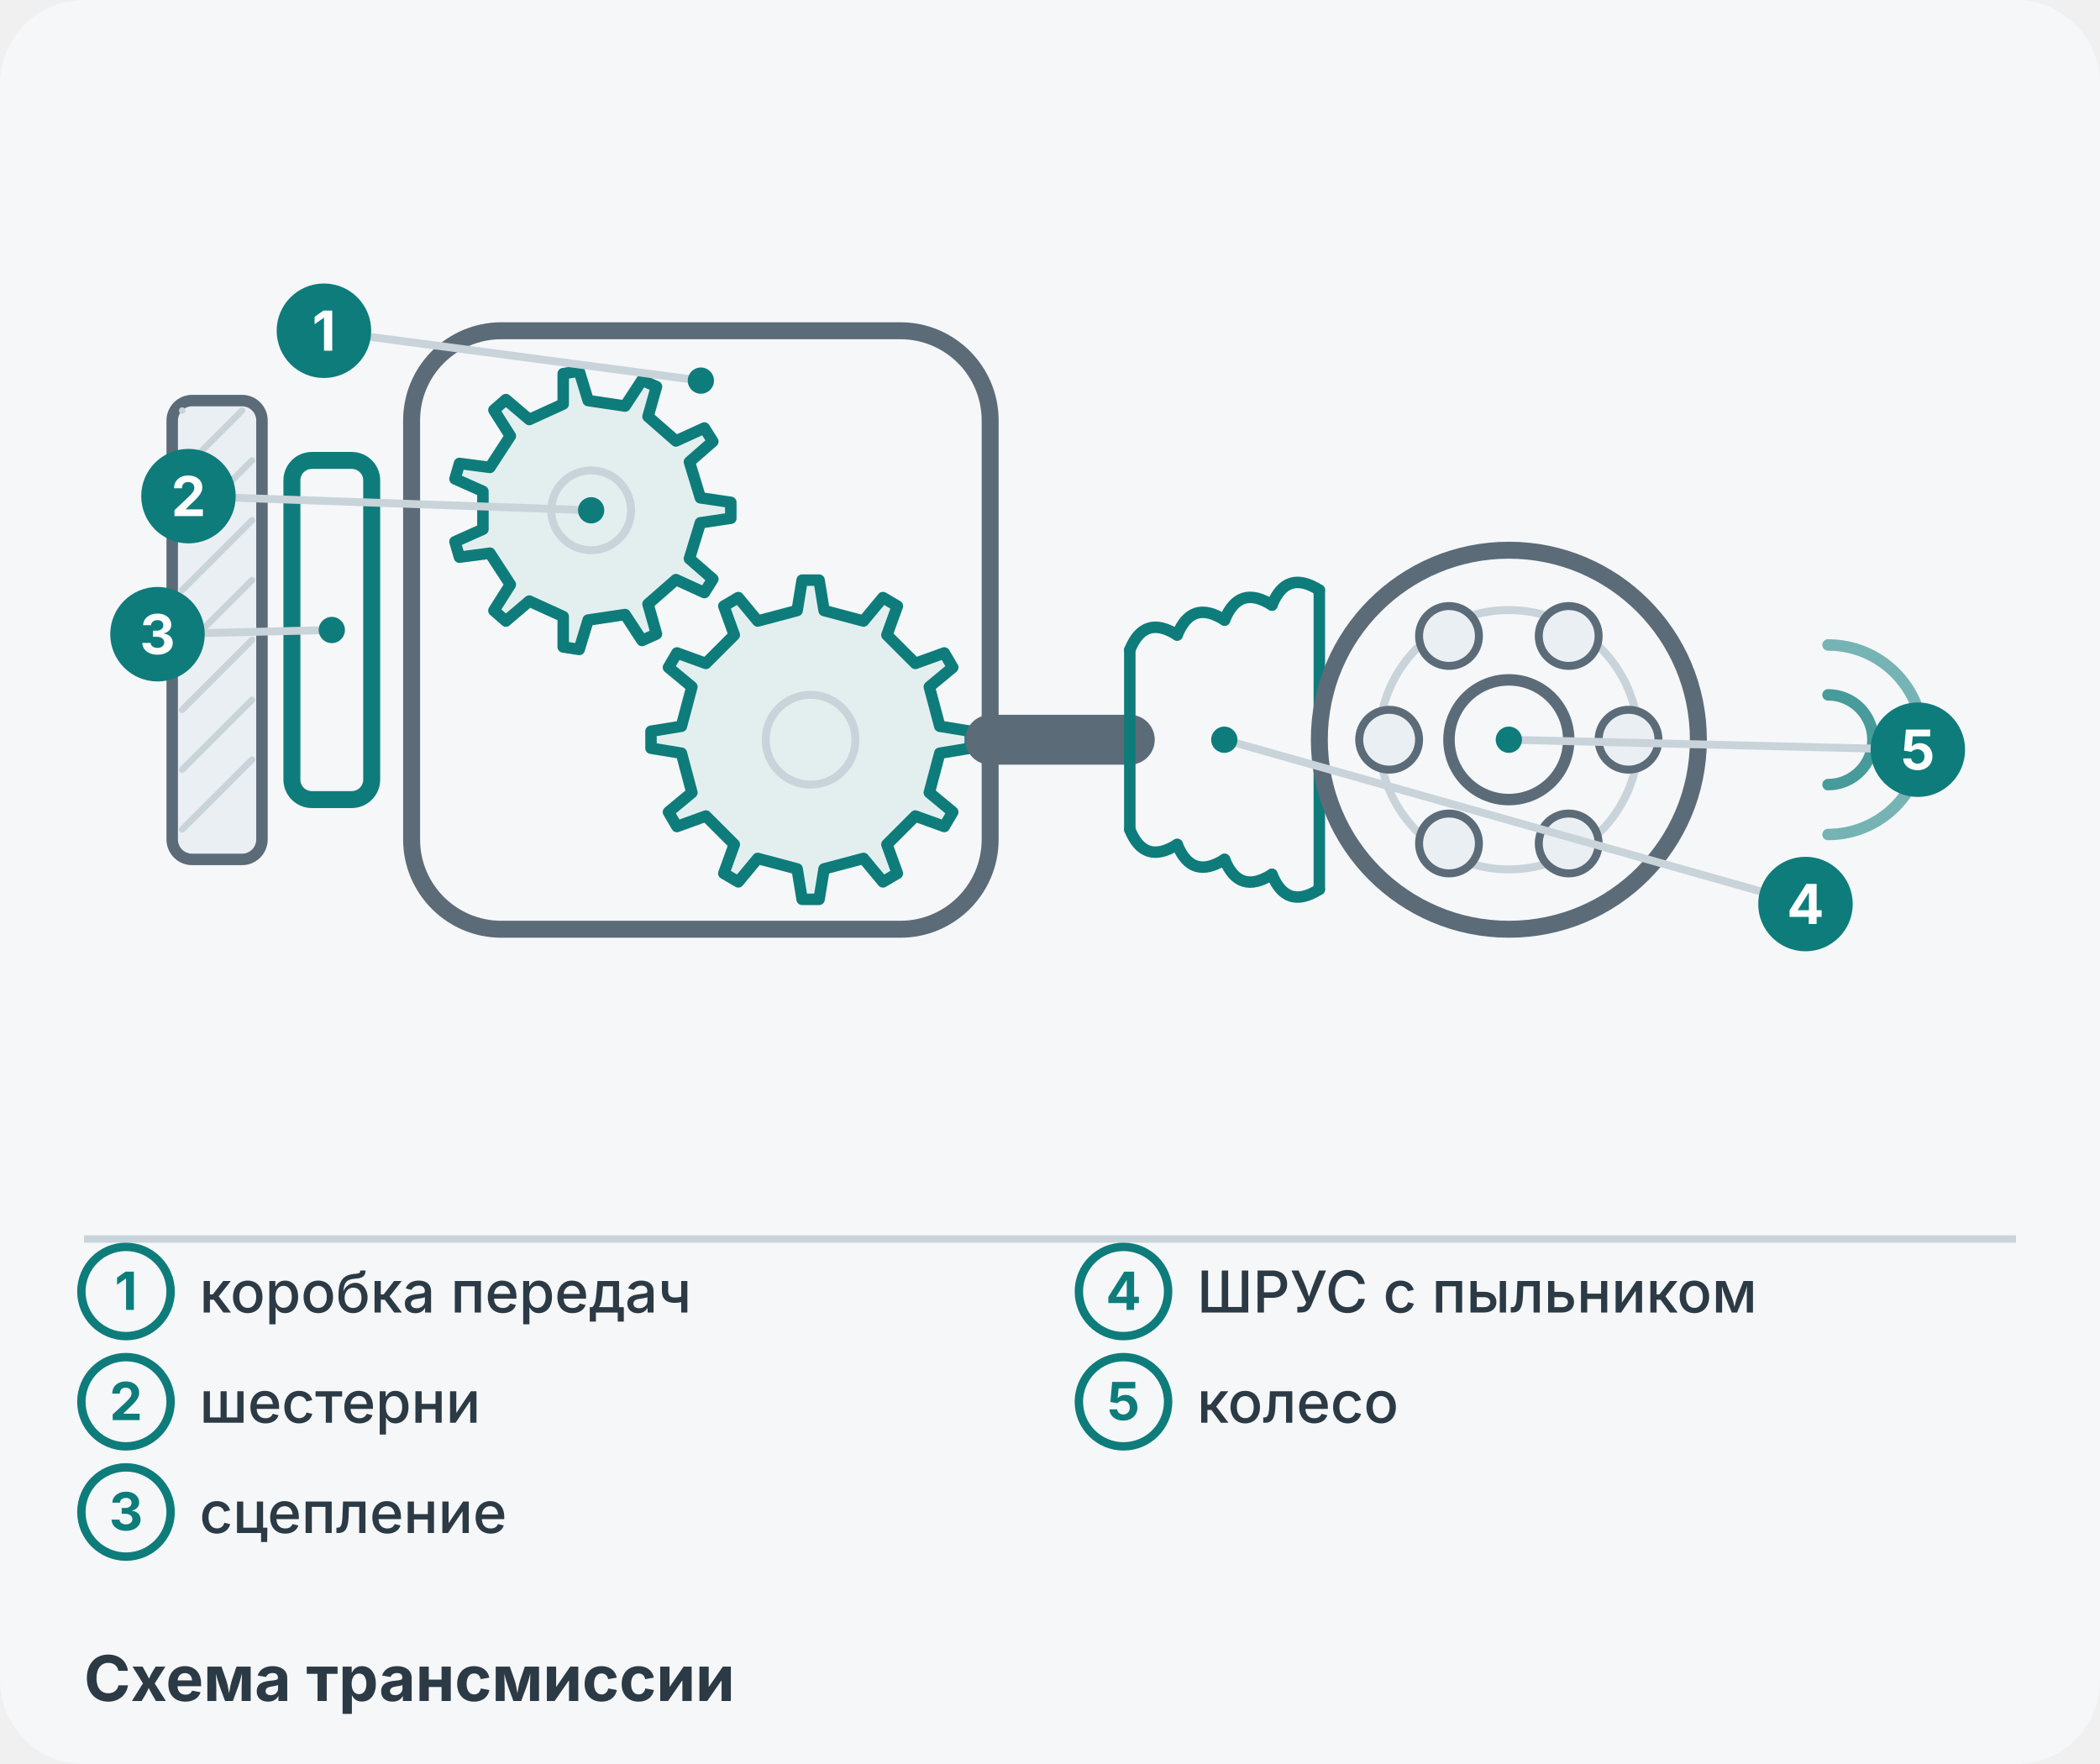
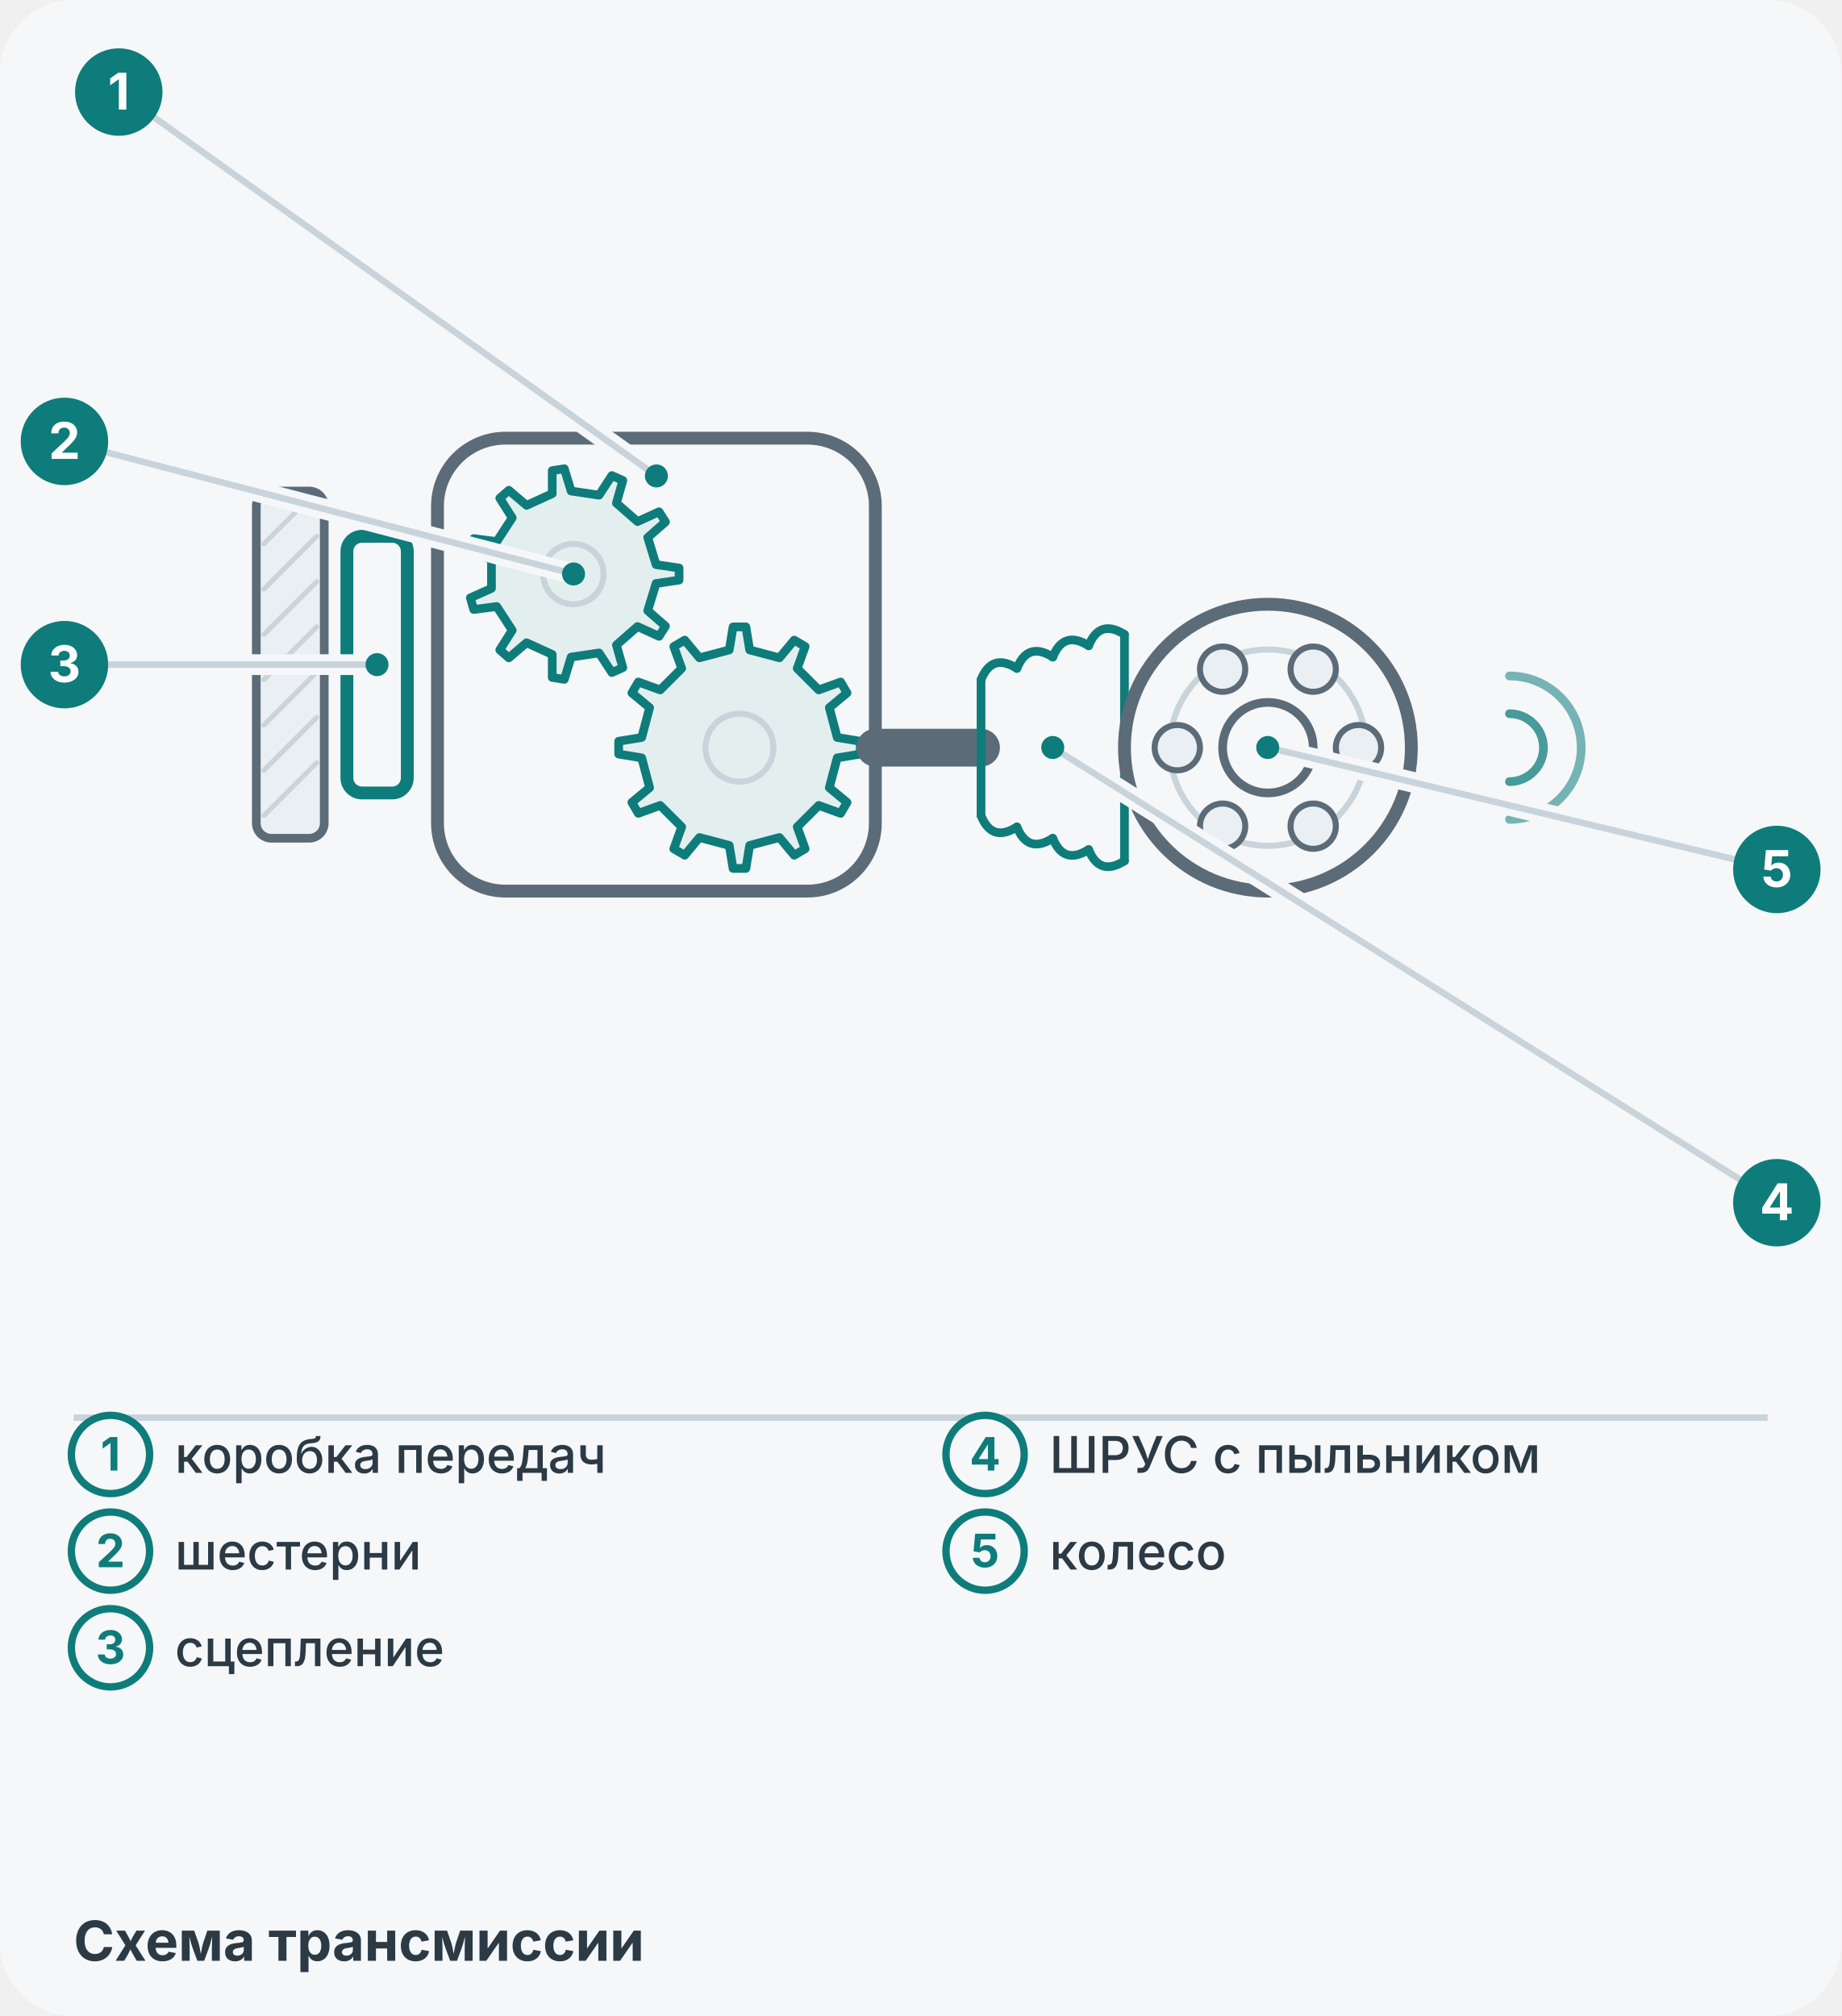
- <svg xmlns="http://www.w3.org/2000/svg" viewBox="0 0 400 336" role="img" aria-label="Схема трансмиссии">
-   <rect width="400" height="336" rx="16" fill="#F5F7F9" />
-   <g transform="translate(10,6) scale(0.95)">
+ <svg xmlns="http://www.w3.org/2000/svg" viewBox="0 0 400 438" role="img" aria-label="Схема трансмиссии">
+   <rect width="400" height="438" rx="16" fill="#F5F7F9" />
+   <g id="hl" />
+   <g transform="translate(36,46) scale(0.82)">
    <g fill="none" stroke-linecap="round" stroke-linejoin="round">
      <rect x="24.0" y="74.0" width="18.0" height="92.0" rx="4" stroke="#5C6B78" stroke-width="2.3" fill="#EAEFF3" />
      <path d="M 26.0 76.0 L 26.0 76.0" stroke="#C9D3DA" stroke-width="1.3" />
      <path d="M 38.0 76.0 L 26.0 88.0" stroke="#C9D3DA" stroke-width="1.3" />
      <path d="M 40.0 86.0 L 26.0 100.0" stroke="#C9D3DA" stroke-width="1.3" />
      <path d="M 40.0 98.0 L 26.0 112.0" stroke="#C9D3DA" stroke-width="1.3" />
      <path d="M 40.0 110.0 L 26.0 124.0" stroke="#C9D3DA" stroke-width="1.3" />
      <path d="M 40.0 122.0 L 26.0 136.0" stroke="#C9D3DA" stroke-width="1.3" />
      <path d="M 40.0 134.0 L 26.0 148.0" stroke="#C9D3DA" stroke-width="1.3" />
      <path d="M 40.0 146.0 L 26.0 160.0" stroke="#C9D3DA" stroke-width="1.3" />
      <rect x="48.0" y="86.0" width="16.0" height="68.0" rx="4" stroke="#0E7C7B" stroke-width="3.4" fill="none" />
      <rect x="72.0" y="60.0" width="116.0" height="120.0" rx="18" stroke="#5C6B78" stroke-width="3.4" fill="none" />
      <path d="M 129.9 93.5 L 136.0 94.4 L 136.0 97.6 L 129.9 98.5 L 127.7 105.7 L 132.4 109.8 L 130.7 112.5 L 125.0 109.9 L 119.4 114.8 L 121.1 120.8 L 118.2 122.1 L 114.8 116.9 L 107.4 118.0 L 105.6 123.9 L 102.4 123.4 L 102.4 117.3 L 95.6 114.2 L 90.9 118.2 L 88.5 116.1 L 91.8 110.9 L 87.7 104.6 L 81.6 105.4 L 80.7 102.3 L 86.3 99.8 L 86.3 92.2 L 80.7 89.7 L 81.6 86.6 L 87.7 87.4 L 91.8 81.1 L 88.5 75.9 L 90.9 73.8 L 95.6 77.8 L 102.4 74.7 L 102.4 68.6 L 105.6 68.1 L 107.4 74.0 L 114.8 75.1 L 118.2 69.9 L 121.1 71.2 L 119.4 77.2 L 125.0 82.1 L 130.7 79.5 L 132.4 82.2 L 127.7 86.3 Z" stroke="#0E7C7B" stroke-width="2.3" fill="#E3EFEF" />
      <circle cx="108.0" cy="96.0" r="8.0" stroke="#C9D3DA" stroke-width="1.6" fill="none" />
      <path d="M 177.9 139.3 L 184.0 140.3 L 184.0 143.7 L 177.9 144.7 L 175.8 152.6 L 180.5 156.5 L 178.8 159.4 L 173.0 157.3 L 167.3 163.0 L 169.4 168.8 L 166.5 170.5 L 162.6 165.8 L 154.7 167.9 L 153.7 174.0 L 150.3 174.0 L 149.3 167.9 L 141.4 165.8 L 137.5 170.5 L 134.6 168.8 L 136.7 163.0 L 131.0 157.3 L 125.2 159.4 L 123.5 156.5 L 128.2 152.6 L 126.1 144.7 L 120.0 143.7 L 120.0 140.3 L 126.1 139.3 L 128.2 131.4 L 123.5 127.5 L 125.2 124.6 L 131.0 126.7 L 136.7 121.0 L 134.6 115.2 L 137.5 113.5 L 141.4 118.2 L 149.3 116.1 L 150.3 110.0 L 153.7 110.0 L 154.7 116.1 L 162.6 118.2 L 166.5 113.5 L 169.4 115.2 L 167.3 121.0 L 173.0 126.7 L 178.8 124.6 L 180.5 127.5 L 175.8 131.4 Z" stroke="#0E7C7B" stroke-width="2.3" fill="#E3EFEF" />
      <circle cx="152.0" cy="142.0" r="9.0" stroke="#C9D3DA" stroke-width="1.6" fill="none" />
      <path d="M 188.0 142.0 L 216.0 142.0" stroke="#5C6B78" stroke-width="10.0" />
      <path d="M 216.0 124.0 Q 218.9 116.8 225.5 121.0" stroke="#0E7C7B" stroke-width="2.3" fill="none" />
      <path d="M 225.5 121.0 Q 228.4 113.8 235.0 118.0" stroke="#0E7C7B" stroke-width="2.3" fill="none" />
      <path d="M 235.0 118.0 Q 237.9 110.8 244.5 115.0" stroke="#0E7C7B" stroke-width="2.3" fill="none" />
      <path d="M 244.5 115.0 Q 247.4 107.8 254.0 112.0" stroke="#0E7C7B" stroke-width="2.3" fill="none" />
      <path d="M 216.0 160.0 Q 218.9 167.2 225.5 163.0" stroke="#0E7C7B" stroke-width="2.3" fill="none" />
      <path d="M 225.5 163.0 Q 228.4 170.2 235.0 166.0" stroke="#0E7C7B" stroke-width="2.3" fill="none" />
      <path d="M 235.0 166.0 Q 237.9 173.2 244.5 169.0" stroke="#0E7C7B" stroke-width="2.3" fill="none" />
      <path d="M 244.5 169.0 Q 247.4 176.2 254.0 172.0" stroke="#0E7C7B" stroke-width="2.3" fill="none" />
      <path d="M 216.0 124.0 L 216.0 160.0" stroke="#0E7C7B" stroke-width="2.3" />
      <path d="M 254.0 112.0 L 254.0 172.0" stroke="#0E7C7B" stroke-width="2.3" />
      <circle cx="292.0" cy="142.0" r="38.0" stroke="#5C6B78" stroke-width="3.4" fill="none" />
      <circle cx="292.0" cy="142.0" r="26.0" stroke="#C9D3DA" stroke-width="1.6" fill="none" />
      <circle cx="316.0" cy="142.0" r="6.0" stroke="#5C6B78" stroke-width="1.6" fill="#EAEFF3" />
      <circle cx="304.0" cy="162.8" r="6.0" stroke="#5C6B78" stroke-width="1.6" fill="#EAEFF3" />
      <circle cx="280.0" cy="162.8" r="6.0" stroke="#5C6B78" stroke-width="1.6" fill="#EAEFF3" />
      <circle cx="268.0" cy="142.0" r="6.0" stroke="#5C6B78" stroke-width="1.6" fill="#EAEFF3" />
      <circle cx="280.0" cy="121.2" r="6.0" stroke="#5C6B78" stroke-width="1.6" fill="#EAEFF3" />
      <circle cx="304.0" cy="121.2" r="6.0" stroke="#5C6B78" stroke-width="1.6" fill="#EAEFF3" />
      <circle cx="292.0" cy="142.0" r="12.0" stroke="#5C6B78" stroke-width="2.3" fill="none" />
      <path d="M 356 133 A 9 9 0 0 1 356 151" stroke="#0E7C7B" stroke-width="2.3" opacity="0.75" />
      <path d="M 356 123 A 19 19 0 0 1 356 161" stroke="#0E7C7B" stroke-width="2.3" opacity="0.55" />
    </g>
  </g>
-   <path d="M 16 236 L 384 236" stroke="#C9D3DA" stroke-width="1.4" fill="none" />
  <g fill="none" stroke-linecap="round" stroke-linejoin="round">
-     <path d="M 133.5 72.5 L 61.7 63.0" stroke="#C9D3DA" stroke-width="1.5" fill="none" />
-     <circle cx="133.5" cy="72.5" r="2.5" fill="#0E7C7B" />
-     <circle cx="61.7" cy="63.0" r="9" fill="#0E7C7B" />
-     <text x="61.7" y="66.8" font-family="Manrope, Inter, system-ui, -apple-system, Segoe UI, sans-serif" font-size="10.5" font-weight="700" fill="#FFFFFF" text-anchor="middle">1</text>
-     <path d="M 112.6 97.2 L 35.9 94.5" stroke="#C9D3DA" stroke-width="1.5" fill="none" />
-     <circle cx="112.6" cy="97.2" r="2.5" fill="#0E7C7B" />
-     <circle cx="35.9" cy="94.5" r="9" fill="#0E7C7B" />
-     <text x="35.9" y="98.3" font-family="Manrope, Inter, system-ui, -apple-system, Segoe UI, sans-serif" font-size="10.5" font-weight="700" fill="#FFFFFF" text-anchor="middle">2</text>
-     <path d="M 63.2 120.0 L 30.0 120.8" stroke="#C9D3DA" stroke-width="1.5" fill="none" />
-     <circle cx="63.2" cy="120.0" r="2.5" fill="#0E7C7B" />
-     <circle cx="30.0" cy="120.8" r="9" fill="#0E7C7B" />
-     <text x="30.0" y="124.6" font-family="Manrope, Inter, system-ui, -apple-system, Segoe UI, sans-serif" font-size="10.5" font-weight="700" fill="#FFFFFF" text-anchor="middle">3</text>
-     <path d="M 233.2 140.9 L 343.9 172.2" stroke="#C9D3DA" stroke-width="1.5" fill="none" />
-     <circle cx="233.2" cy="140.9" r="2.5" fill="#0E7C7B" />
-     <circle cx="343.9" cy="172.2" r="9" fill="#0E7C7B" />
-     <text x="343.9" y="176.0" font-family="Manrope, Inter, system-ui, -apple-system, Segoe UI, sans-serif" font-size="10.5" font-weight="700" fill="#FFFFFF" text-anchor="middle">4</text>
-     <path d="M 287.4 140.9 L 365.3 142.8" stroke="#C9D3DA" stroke-width="1.5" fill="none" />
-     <circle cx="287.4" cy="140.9" r="2.5" fill="#0E7C7B" />
-     <circle cx="365.3" cy="142.8" r="9" fill="#0E7C7B" />
-     <text x="365.3" y="146.6" font-family="Manrope, Inter, system-ui, -apple-system, Segoe UI, sans-serif" font-size="10.5" font-weight="700" fill="#FFFFFF" text-anchor="middle">5</text>
-     <circle cx="24.0" cy="246.0" r="8.5" fill="#F5F7F9" stroke="#0E7C7B" stroke-width="1.6" />
-     <text x="24.0" y="249.5" font-family="Manrope, Inter, system-ui, -apple-system, Segoe UI, sans-serif" font-size="10" font-weight="700" fill="#0E7C7B" text-anchor="middle">1</text>
-     <text x="38.0" y="250.0" font-family="Manrope, Inter, system-ui, -apple-system, Segoe UI, sans-serif" font-size="11" font-weight="500" fill="#2B3A44" text-anchor="start">коробка передач</text>
-     <circle cx="24.0" cy="267.0" r="8.5" fill="#F5F7F9" stroke="#0E7C7B" stroke-width="1.6" />
-     <text x="24.0" y="270.5" font-family="Manrope, Inter, system-ui, -apple-system, Segoe UI, sans-serif" font-size="10" font-weight="700" fill="#0E7C7B" text-anchor="middle">2</text>
-     <text x="38.0" y="271.0" font-family="Manrope, Inter, system-ui, -apple-system, Segoe UI, sans-serif" font-size="11" font-weight="500" fill="#2B3A44" text-anchor="start">шестерни</text>
-     <circle cx="24.0" cy="288.0" r="8.5" fill="#F5F7F9" stroke="#0E7C7B" stroke-width="1.6" />
-     <text x="24.0" y="291.5" font-family="Manrope, Inter, system-ui, -apple-system, Segoe UI, sans-serif" font-size="10" font-weight="700" fill="#0E7C7B" text-anchor="middle">3</text>
-     <text x="38.0" y="292.0" font-family="Manrope, Inter, system-ui, -apple-system, Segoe UI, sans-serif" font-size="11" font-weight="500" fill="#2B3A44" text-anchor="start">сцепление</text>
-     <circle cx="214.0" cy="246.0" r="8.5" fill="#F5F7F9" stroke="#0E7C7B" stroke-width="1.6" />
-     <text x="214.0" y="249.5" font-family="Manrope, Inter, system-ui, -apple-system, Segoe UI, sans-serif" font-size="10" font-weight="700" fill="#0E7C7B" text-anchor="middle">4</text>
-     <text x="228.0" y="250.0" font-family="Manrope, Inter, system-ui, -apple-system, Segoe UI, sans-serif" font-size="11" font-weight="500" fill="#2B3A44" text-anchor="start">ШРУС с пыльником</text>
-     <circle cx="214.0" cy="267.0" r="8.5" fill="#F5F7F9" stroke="#0E7C7B" stroke-width="1.6" />
-     <text x="214.0" y="270.5" font-family="Manrope, Inter, system-ui, -apple-system, Segoe UI, sans-serif" font-size="10" font-weight="700" fill="#0E7C7B" text-anchor="middle">5</text>
-     <text x="228.0" y="271.0" font-family="Manrope, Inter, system-ui, -apple-system, Segoe UI, sans-serif" font-size="11" font-weight="500" fill="#2B3A44" text-anchor="start">колесо</text>
+     <path d="M 142.6 103.4 L 25.8 20.0" stroke="#F5F7F9" stroke-width="4.5" fill="none" />
+     <path d="M 142.6 103.4 L 25.8 20.0" stroke="#C9D3DA" stroke-width="1.4" fill="none" />
+     <circle cx="142.6" cy="103.4" r="2.5" fill="#0E7C7B" />
+     <circle cx="25.8" cy="20.0" r="9.5" fill="#0E7C7B" />
+     <text x="25.8" y="23.8" font-family="Manrope, Inter, system-ui, -apple-system, Segoe UI, sans-serif" font-size="11" font-weight="700" fill="#FFFFFF" text-anchor="middle">1</text>
+     <path d="M 124.6 124.7 L 14.0 95.9" stroke="#F5F7F9" stroke-width="4.5" fill="none" />
+     <path d="M 124.6 124.7 L 14.0 95.9" stroke="#C9D3DA" stroke-width="1.4" fill="none" />
+     <circle cx="124.6" cy="124.7" r="2.5" fill="#0E7C7B" />
+     <circle cx="14.0" cy="95.9" r="9.5" fill="#0E7C7B" />
+     <text x="14.0" y="99.7" font-family="Manrope, Inter, system-ui, -apple-system, Segoe UI, sans-serif" font-size="11" font-weight="700" fill="#FFFFFF" text-anchor="middle">2</text>
+     <path d="M 81.9 144.4 L 14.0 144.4" stroke="#F5F7F9" stroke-width="4.5" fill="none" />
+     <path d="M 81.9 144.4 L 14.0 144.4" stroke="#C9D3DA" stroke-width="1.4" fill="none" />
+     <circle cx="81.9" cy="144.4" r="2.5" fill="#0E7C7B" />
+     <circle cx="14.0" cy="144.4" r="9.5" fill="#0E7C7B" />
+     <text x="14.0" y="148.2" font-family="Manrope, Inter, system-ui, -apple-system, Segoe UI, sans-serif" font-size="11" font-weight="700" fill="#FFFFFF" text-anchor="middle">3</text>
+     <path d="M 228.7 162.4 L 386.0 261.3" stroke="#F5F7F9" stroke-width="4.5" fill="none" />
+     <path d="M 228.7 162.4 L 386.0 261.3" stroke="#C9D3DA" stroke-width="1.4" fill="none" />
+     <circle cx="228.7" cy="162.4" r="2.5" fill="#0E7C7B" />
+     <circle cx="386.0" cy="261.3" r="9.5" fill="#0E7C7B" />
+     <text x="386.0" y="265.1" font-family="Manrope, Inter, system-ui, -apple-system, Segoe UI, sans-serif" font-size="11" font-weight="700" fill="#FFFFFF" text-anchor="middle">4</text>
+     <path d="M 275.4 162.4 L 386.0 188.9" stroke="#F5F7F9" stroke-width="4.5" fill="none" />
+     <path d="M 275.4 162.4 L 386.0 188.9" stroke="#C9D3DA" stroke-width="1.4" fill="none" />
+     <circle cx="275.4" cy="162.4" r="2.5" fill="#0E7C7B" />
+     <circle cx="386.0" cy="188.9" r="9.5" fill="#0E7C7B" />
+     <text x="386.0" y="192.7" font-family="Manrope, Inter, system-ui, -apple-system, Segoe UI, sans-serif" font-size="11" font-weight="700" fill="#FFFFFF" text-anchor="middle">5</text>
  </g>
-   <text x="16.0" y="324.0" font-family="Manrope, Inter, system-ui, -apple-system, Segoe UI, sans-serif" font-size="12" font-weight="700" fill="#2B3A44" text-anchor="start">Схема трансмиссии</text>
+   <path d="M 16 308 L 384 308" stroke="#C9D3DA" stroke-width="1.4" fill="none" />
+   <g>
+     <circle cx="24" cy="316" r="8.5" fill="#F5F7F9" stroke="#0E7C7B" stroke-width="1.6" />
+     <text x="24.0" y="319.5" font-family="Manrope, Inter, system-ui, -apple-system, Segoe UI, sans-serif" font-size="10" font-weight="700" fill="#0E7C7B" text-anchor="middle">1</text>
+     <text x="38.0" y="320.0" font-family="Manrope, Inter, system-ui, -apple-system, Segoe UI, sans-serif" font-size="11" font-weight="500" fill="#2B3A44" text-anchor="start">коробка передач</text>
+     <circle cx="24" cy="337" r="8.5" fill="#F5F7F9" stroke="#0E7C7B" stroke-width="1.6" />
+     <text x="24.0" y="340.5" font-family="Manrope, Inter, system-ui, -apple-system, Segoe UI, sans-serif" font-size="10" font-weight="700" fill="#0E7C7B" text-anchor="middle">2</text>
+     <text x="38.0" y="341.0" font-family="Manrope, Inter, system-ui, -apple-system, Segoe UI, sans-serif" font-size="11" font-weight="500" fill="#2B3A44" text-anchor="start">шестерни</text>
+     <circle cx="24" cy="358" r="8.5" fill="#F5F7F9" stroke="#0E7C7B" stroke-width="1.6" />
+     <text x="24.0" y="361.5" font-family="Manrope, Inter, system-ui, -apple-system, Segoe UI, sans-serif" font-size="10" font-weight="700" fill="#0E7C7B" text-anchor="middle">3</text>
+     <text x="38.0" y="362.0" font-family="Manrope, Inter, system-ui, -apple-system, Segoe UI, sans-serif" font-size="11" font-weight="500" fill="#2B3A44" text-anchor="start">сцепление</text>
+     <circle cx="214" cy="316" r="8.5" fill="#F5F7F9" stroke="#0E7C7B" stroke-width="1.6" />
+     <text x="214.0" y="319.5" font-family="Manrope, Inter, system-ui, -apple-system, Segoe UI, sans-serif" font-size="10" font-weight="700" fill="#0E7C7B" text-anchor="middle">4</text>
+     <text x="228.0" y="320.0" font-family="Manrope, Inter, system-ui, -apple-system, Segoe UI, sans-serif" font-size="11" font-weight="500" fill="#2B3A44" text-anchor="start">ШРУС с пыльником</text>
+     <circle cx="214" cy="337" r="8.5" fill="#F5F7F9" stroke="#0E7C7B" stroke-width="1.6" />
+     <text x="214.0" y="340.5" font-family="Manrope, Inter, system-ui, -apple-system, Segoe UI, sans-serif" font-size="10" font-weight="700" fill="#0E7C7B" text-anchor="middle">5</text>
+     <text x="228.0" y="341.0" font-family="Manrope, Inter, system-ui, -apple-system, Segoe UI, sans-serif" font-size="11" font-weight="500" fill="#2B3A44" text-anchor="start">колесо</text>
+   </g>
+   <text x="16.0" y="426.0" font-family="Manrope, Inter, system-ui, -apple-system, Segoe UI, sans-serif" font-size="12" font-weight="700" fill="#2B3A44" text-anchor="start">Схема трансмиссии</text>
</svg>
